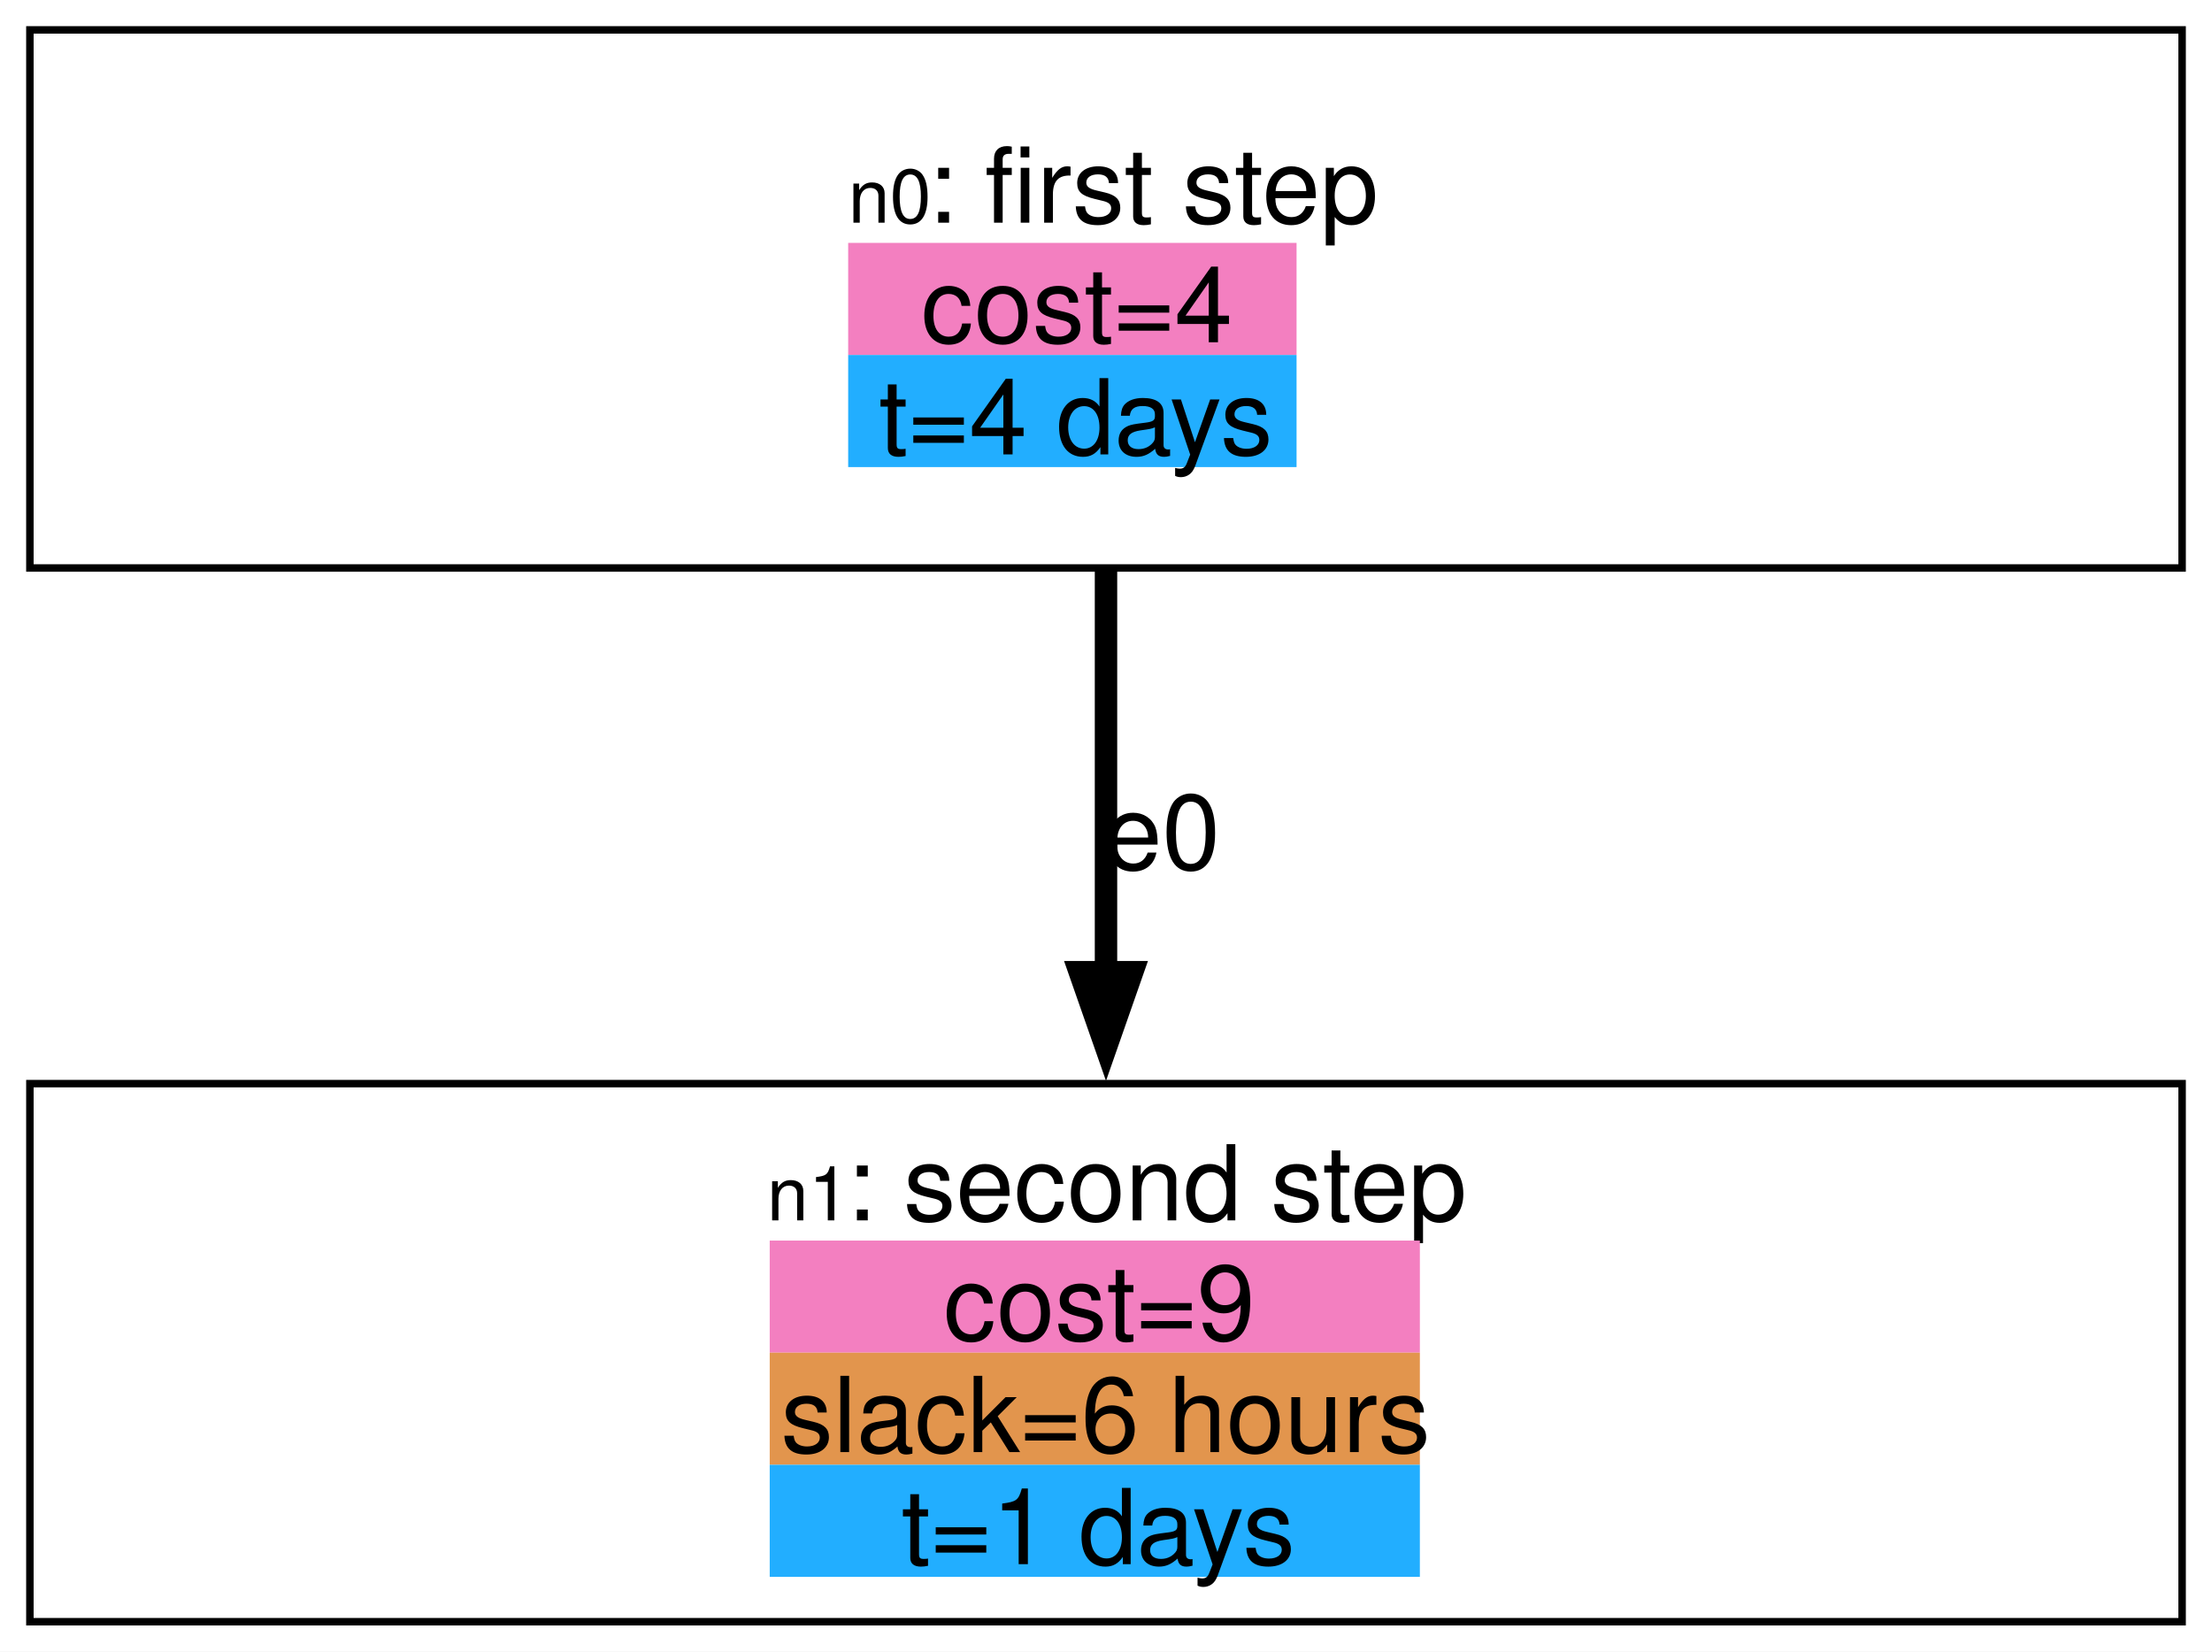
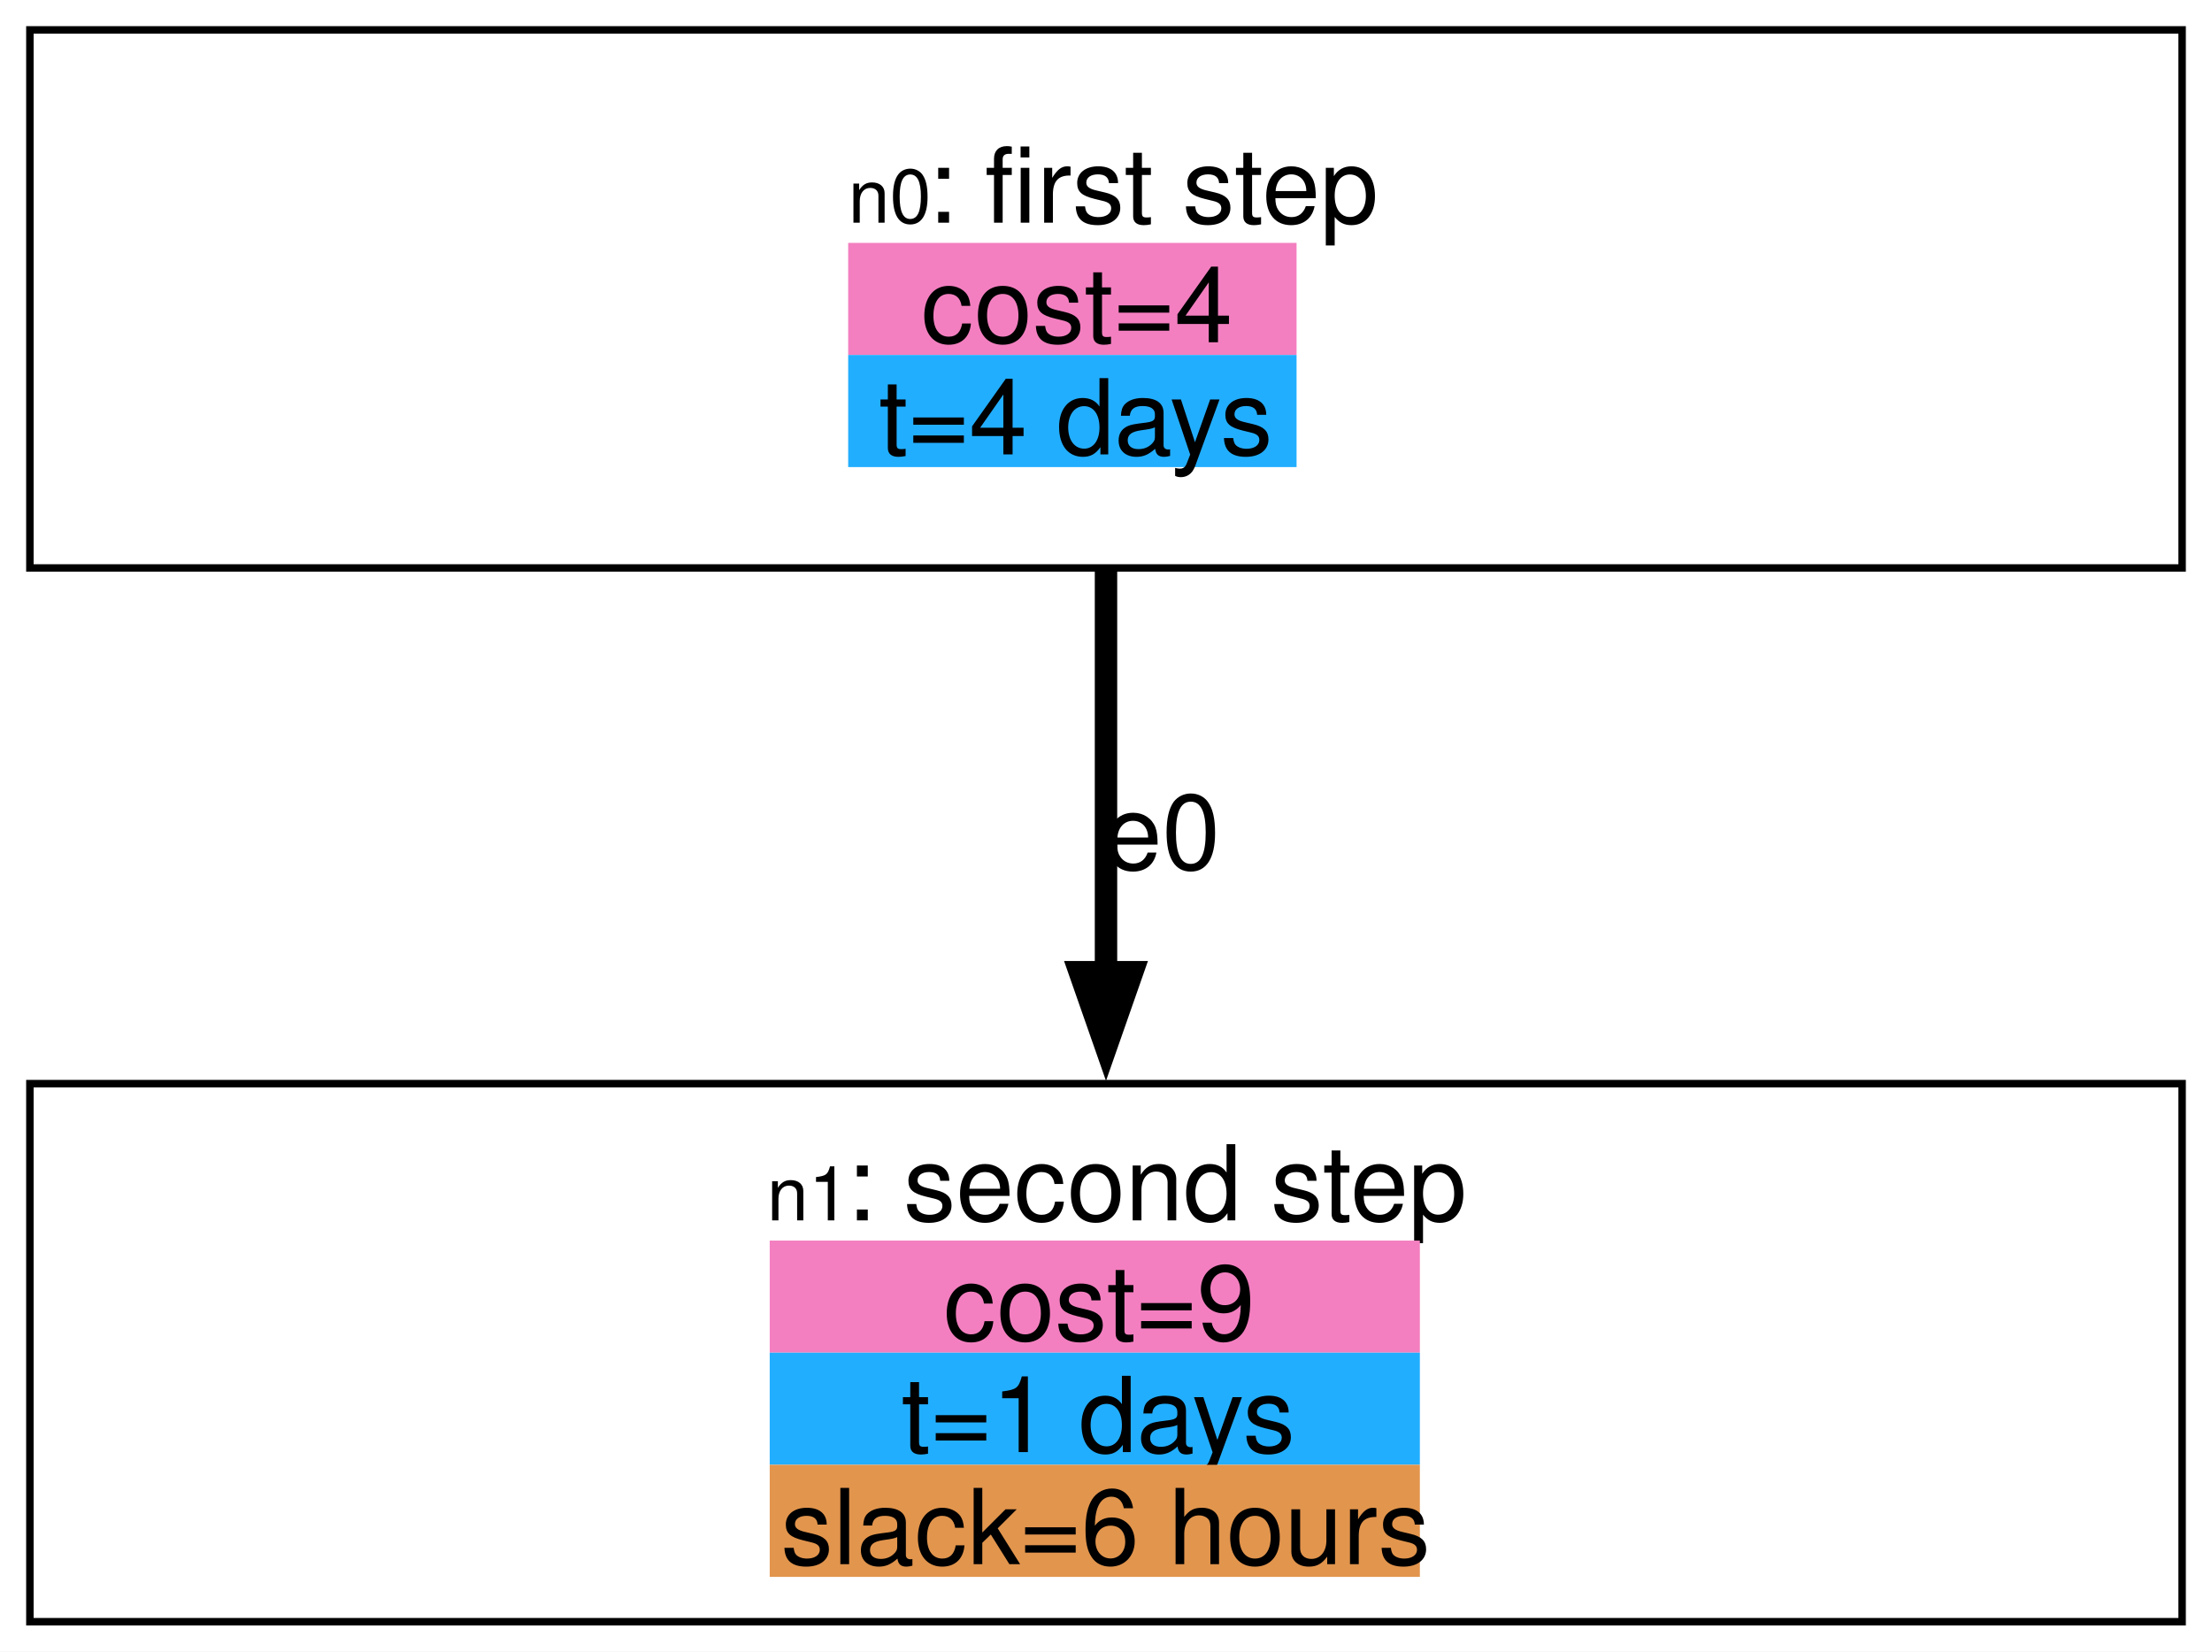
<svg xmlns="http://www.w3.org/2000/svg" width="296pt" height="221pt" viewBox="0.00 0.00 296.00 221.00">
  <g id="graph0" class="graph" transform="scale(1 1) rotate(0) translate(4 217)">
    <polygon fill="white" stroke="none" points="-4,4 -4,-217 292,-217 292,4 -4,4" />
    <g id="node1" class="node">
      <polygon fill="#ffffff" stroke="black" points="288,-213 0,-213 0,-141 288,-141 288,-213" />
      <text text-anchor="start" x="109.5" y="-187.2" font-family="Helvetica,sans-Serif" font-size="10.00">n0</text>
      <text text-anchor="start" x="120" y="-187.2" font-family="Helvetica,sans-Serif" font-size="14.00">: first step</text>
      <polygon fill="#f37fc0" stroke="none" points="109.5,-169.5 109.5,-184.5 169.5,-184.5 169.5,-169.5 109.5,-169.5" />
      <text text-anchor="start" x="119.25" y="-171.2" font-family="Helvetica,sans-Serif" font-size="14.00" fill="#000000">cost=4</text>
      <polygon fill="#22aeff" stroke="none" points="109.5,-154.5 109.5,-169.5 169.5,-169.5 169.5,-154.5 109.5,-154.5" />
      <text text-anchor="start" x="113.62" y="-156.2" font-family="Helvetica,sans-Serif" font-size="14.00" fill="#000000">t=4 days</text>
    </g>
    <g id="node2" class="node">
      <polygon fill="#ffffff" stroke="black" points="288,-72 0,-72 0,0 288,0 288,-72" />
      <text text-anchor="start" x="98.62" y="-53.7" font-family="Helvetica,sans-Serif" font-size="10.00">n1</text>
      <text text-anchor="start" x="109.12" y="-53.7" font-family="Helvetica,sans-Serif" font-size="14.00">: second step</text>
      <polygon fill="#f37fc0" stroke="none" points="99,-36 99,-51 186,-51 186,-36 99,-36" />
      <text text-anchor="start" x="122.25" y="-37.7" font-family="Helvetica,sans-Serif" font-size="14.00" fill="#000000">cost=9</text>
-       <polygon fill="#e2954d" stroke="none" points="99,-21 99,-36 186,-36 186,-21 99,-21" />
-       <text text-anchor="start" x="100.5" y="-22.7" font-family="Helvetica,sans-Serif" font-size="14.00" fill="#000000">slack=6 hours</text>
-       <polygon fill="#22aeff" stroke="none" points="99,-6 99,-21 186,-21 186,-6 99,-6" />
-       <text text-anchor="start" x="116.62" y="-7.7" font-family="Helvetica,sans-Serif" font-size="14.00" fill="#000000">t=1 days</text>
+       <polygon fill="#22aeff" stroke="none" points="99,-21 99,-36 186,-36 186,-21 99,-21" />
+       <text text-anchor="start" x="116.62" y="-22.7" font-family="Helvetica,sans-Serif" font-size="14.00" fill="#000000">t=1 days</text>
+       <polygon fill="#e2954d" stroke="none" points="99,-6 99,-21 186,-21 186,-6 99,-6" />
+       <text text-anchor="start" x="100.5" y="-7.7" font-family="Helvetica,sans-Serif" font-size="14.00" fill="#000000">slack=6 hours</text>
    </g>
    <g id="edge1" class="edge">
      <path fill="none" stroke="#000000" stroke-width="3" d="M144,-140.56C144,-124.23 144,-104.55 144,-86.76" />
      <polygon fill="#000000" stroke="#000000" stroke-width="3" points="147.5,-86.91 144,-76.91 140.5,-86.91 147.5,-86.91" />
      <text text-anchor="middle" x="151.5" y="-100.7" font-family="Helvetica,sans-Serif" font-size="14.00">e0</text>
    </g>
  </g>
</svg>
